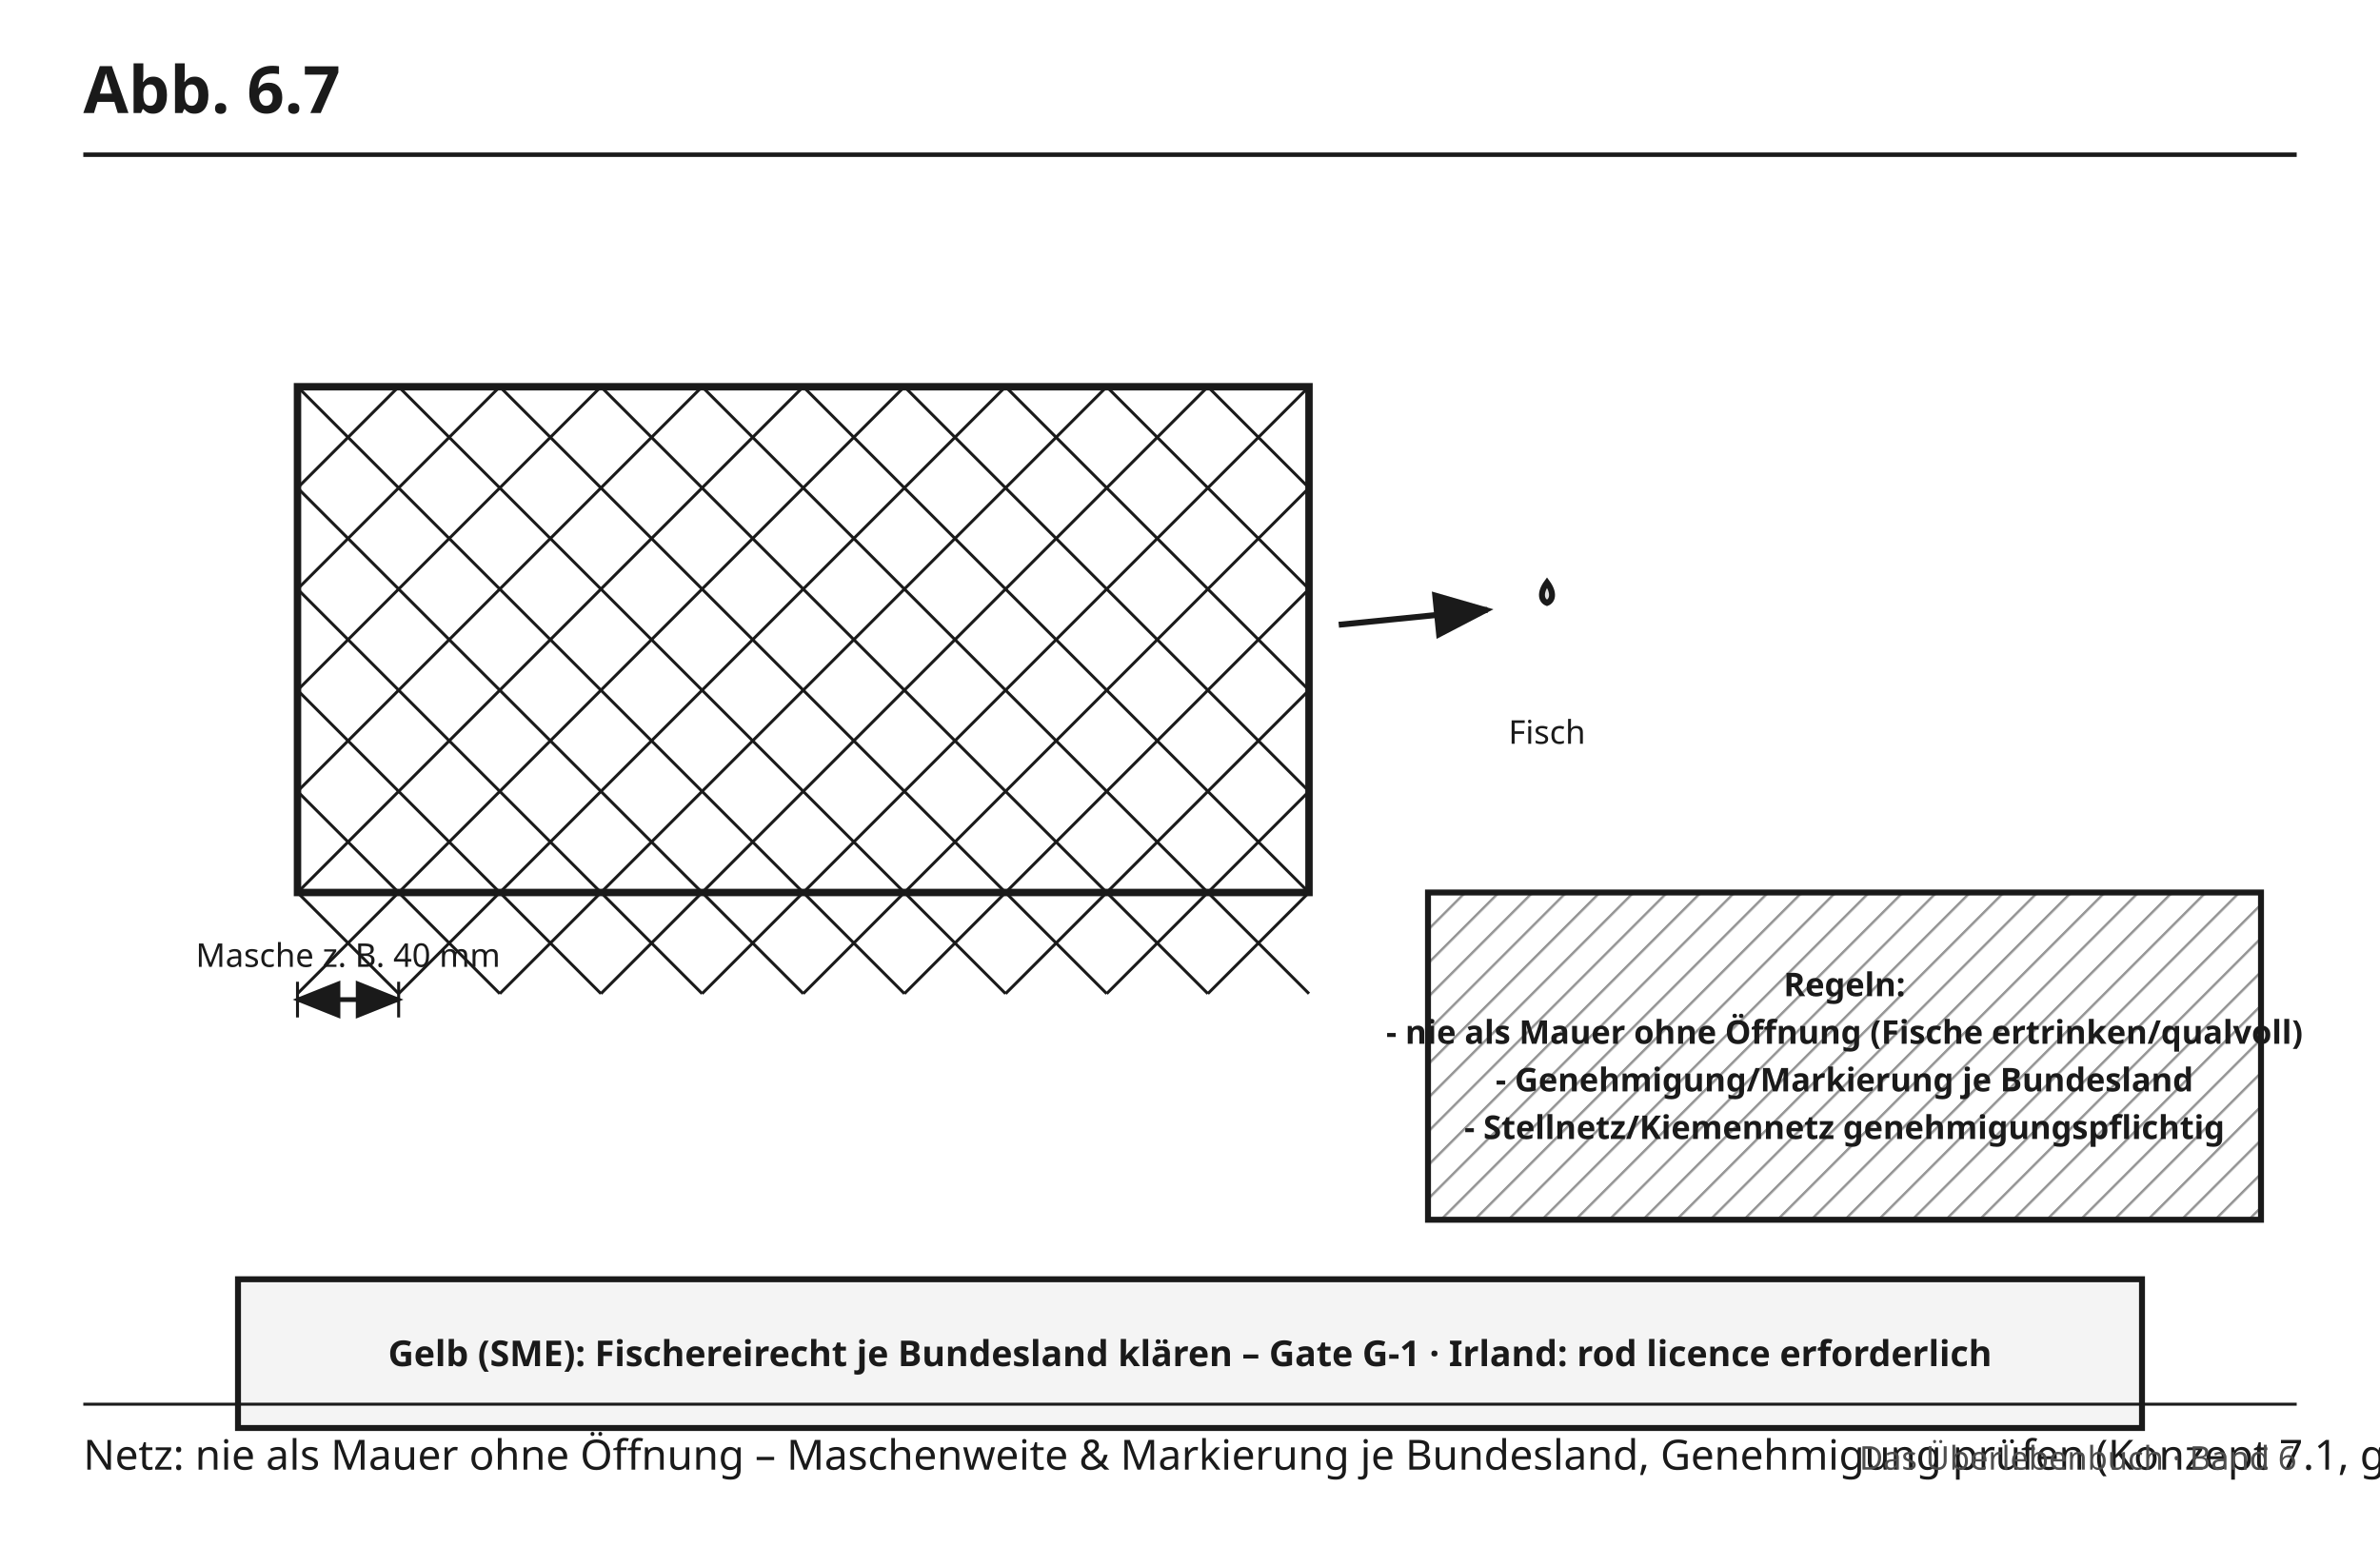
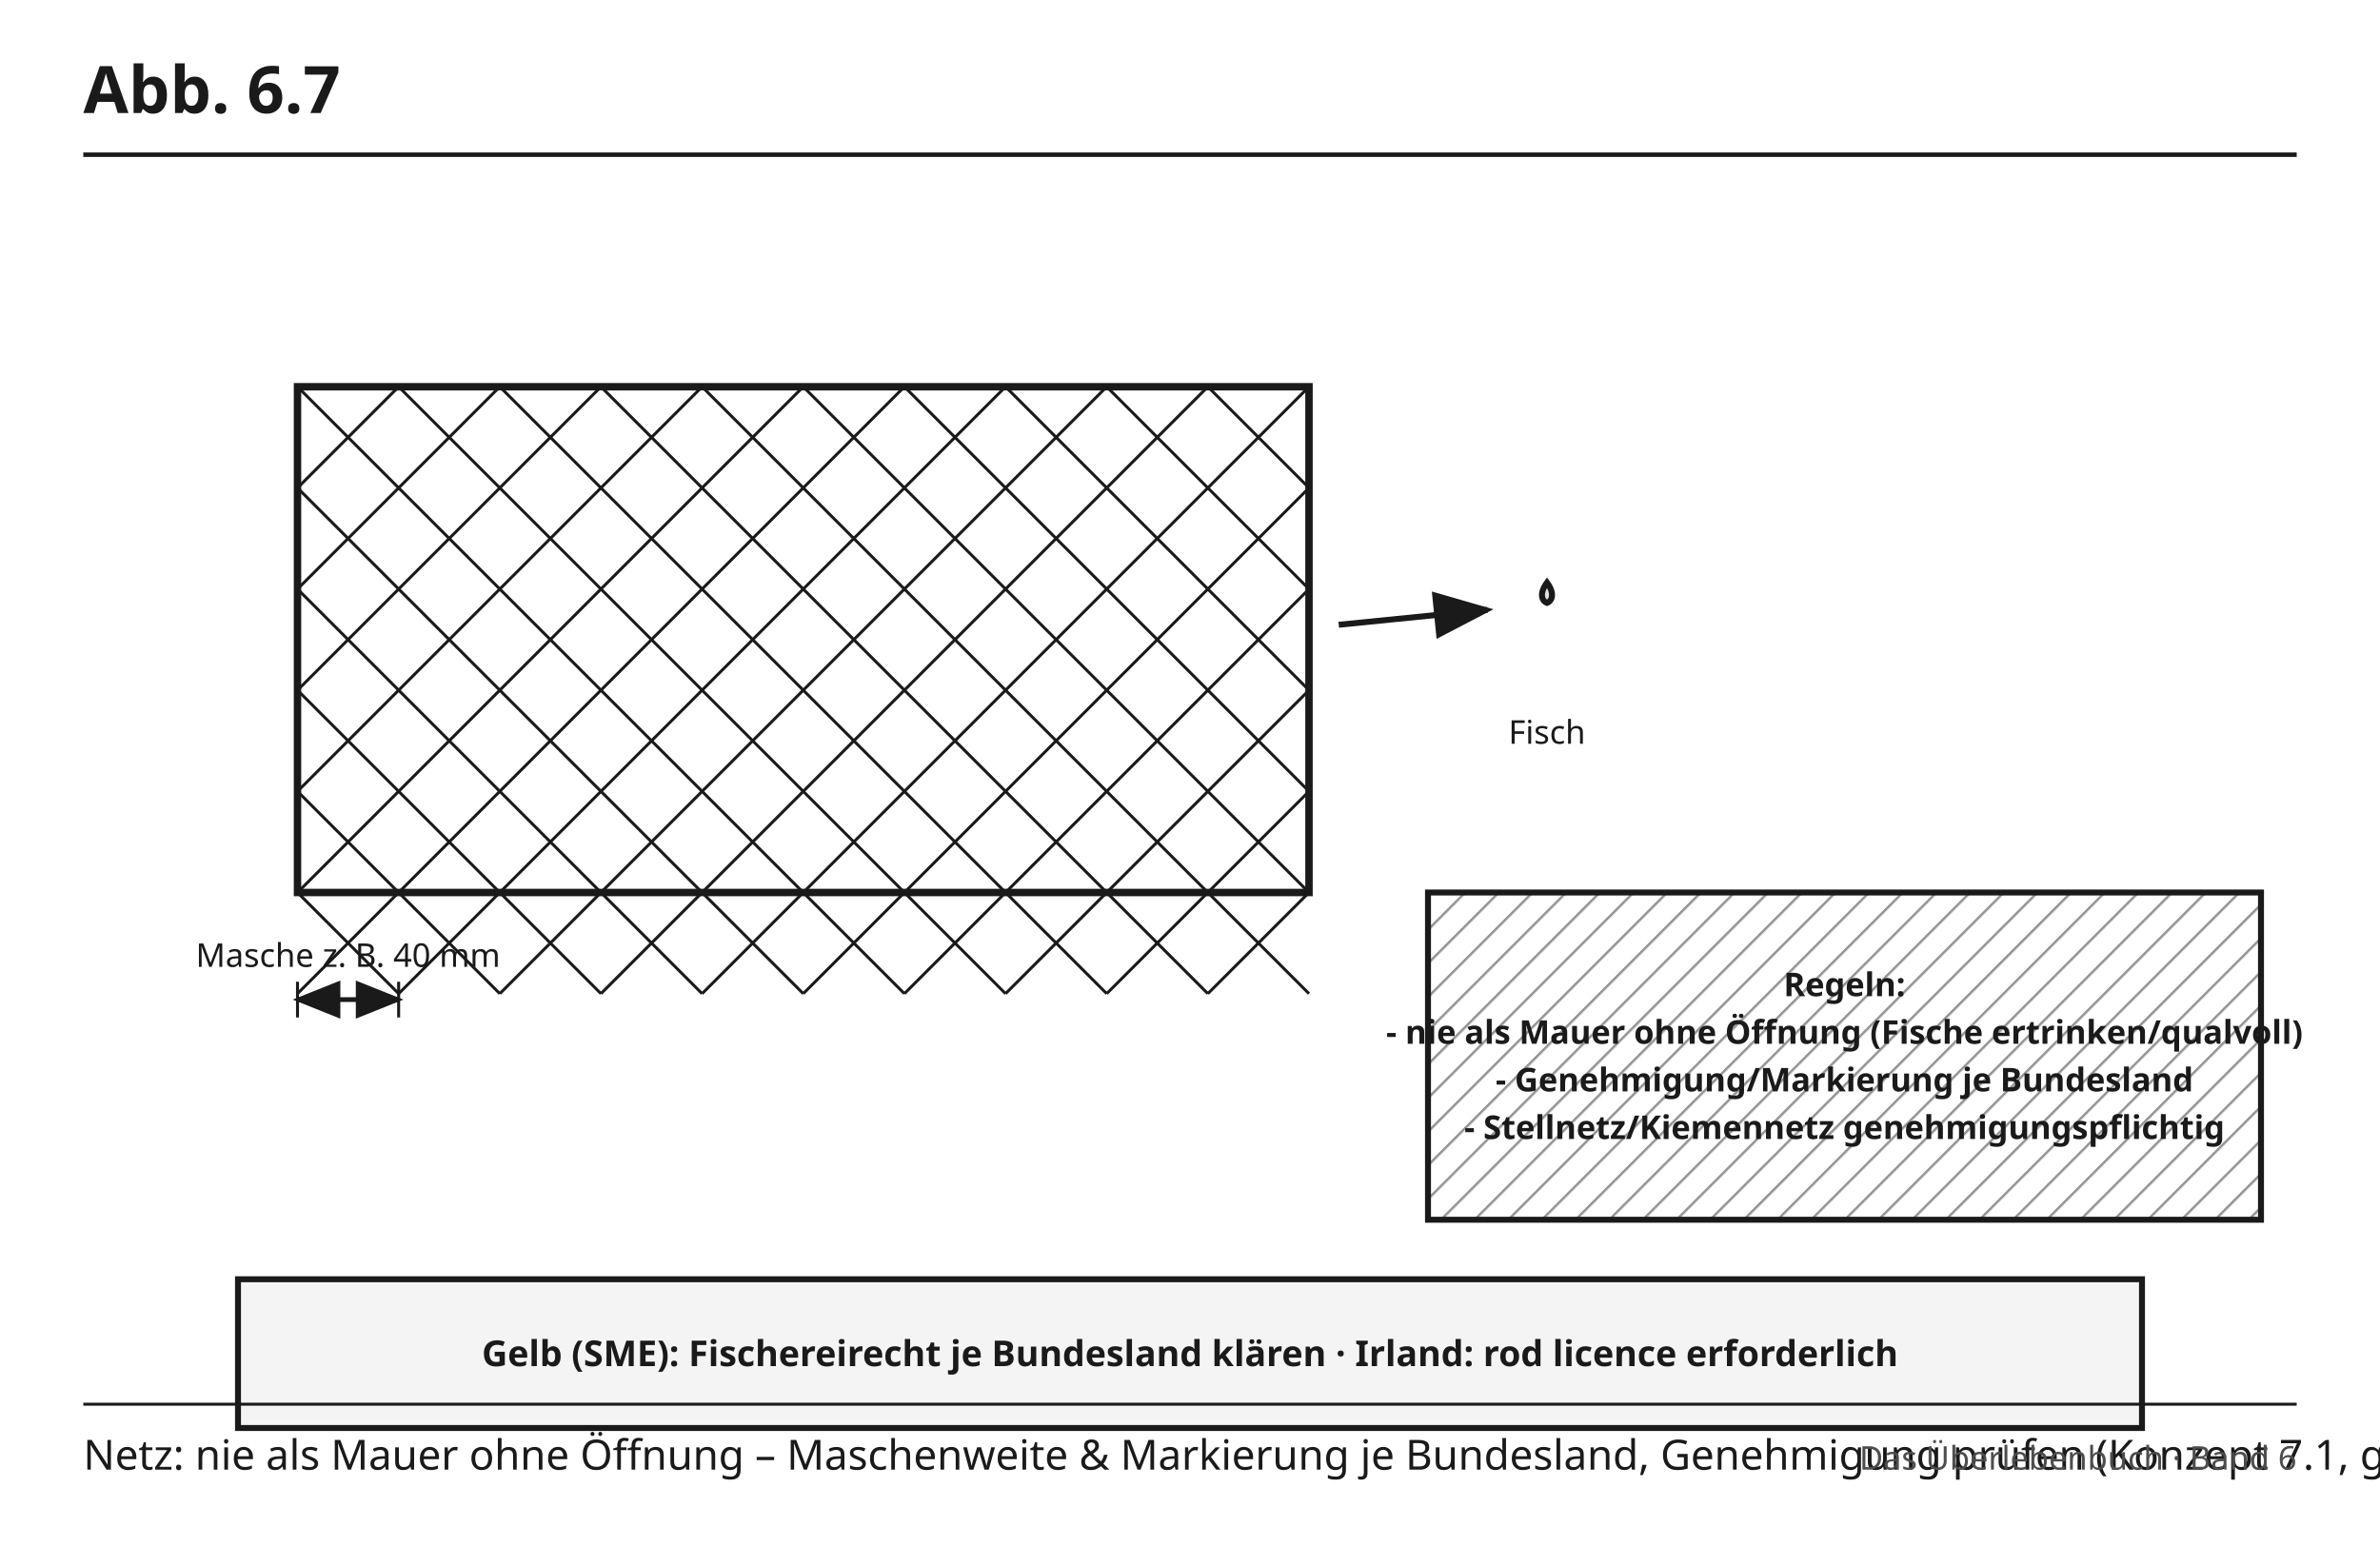
<svg xmlns="http://www.w3.org/2000/svg" viewBox="0 0 800 520" role="img" aria-label="Abb. 6.7 – Netz: nie als Mauer ohne Öffnung – Maschenweite &amp; Markierung je Bundesland, Genehmigung prüfen (Konzept 7.1, gelb).">
  <defs>
    <marker id="ah" markerWidth="10" markerHeight="8" refX="9" refY="4" orient="auto">
      <path d="M0 0 L10 4 L0 8 z" fill="#1a1a1a" />
    </marker>
    <marker id="ahs" markerWidth="10" markerHeight="8" refX="1" refY="4" orient="auto">
      <path d="M10 0 L0 4 L10 8 z" fill="#1a1a1a" />
    </marker>
    <pattern id="hatch" width="8" height="8" patternTransform="rotate(45)" patternUnits="userSpaceOnUse">
      <line x1="0" y1="0" x2="0" y2="8" stroke="#8c8c8c" stroke-width="1.6" />
    </pattern>
    <pattern id="cross" width="8" height="8" patternUnits="userSpaceOnUse">
      <path d="M0 0 L8 8 M8 0 L0 8" stroke="#bfbfbf" stroke-width="1" />
    </pattern>
    <pattern id="dots" width="7" height="7" patternUnits="userSpaceOnUse">
      <circle cx="2" cy="2" r="1.4" fill="#8c8c8c" />
    </pattern>
  </defs>
  <rect x="0" y="0" width="800" height="520" fill="#ffffff" />
  <text x="28" y="38" font-family="sans-serif" font-size="22" text-anchor="start" font-weight="bold" fill="#1a1a1a">Abb. 6.7</text>
  <line x1="28" y1="52" x2="772" y2="52" stroke="#1a1a1a" stroke-width="1.5" />
  <line x1="100" y1="130" x2="134" y2="164" stroke="#1a1a1a" stroke-width="1" />
  <line x1="134" y1="130" x2="100" y2="164" stroke="#1a1a1a" stroke-width="1" />
  <line x1="134" y1="130" x2="168" y2="164" stroke="#1a1a1a" stroke-width="1" />
  <line x1="168" y1="130" x2="134" y2="164" stroke="#1a1a1a" stroke-width="1" />
  <line x1="168" y1="130" x2="202" y2="164" stroke="#1a1a1a" stroke-width="1" />
  <line x1="202" y1="130" x2="168" y2="164" stroke="#1a1a1a" stroke-width="1" />
  <line x1="202" y1="130" x2="236" y2="164" stroke="#1a1a1a" stroke-width="1" />
  <line x1="236" y1="130" x2="202" y2="164" stroke="#1a1a1a" stroke-width="1" />
  <line x1="236" y1="130" x2="270" y2="164" stroke="#1a1a1a" stroke-width="1" />
  <line x1="270" y1="130" x2="236" y2="164" stroke="#1a1a1a" stroke-width="1" />
  <line x1="270" y1="130" x2="304" y2="164" stroke="#1a1a1a" stroke-width="1" />
  <line x1="304" y1="130" x2="270" y2="164" stroke="#1a1a1a" stroke-width="1" />
  <line x1="304" y1="130" x2="338" y2="164" stroke="#1a1a1a" stroke-width="1" />
  <line x1="338" y1="130" x2="304" y2="164" stroke="#1a1a1a" stroke-width="1" />
  <line x1="338" y1="130" x2="372" y2="164" stroke="#1a1a1a" stroke-width="1" />
  <line x1="372" y1="130" x2="338" y2="164" stroke="#1a1a1a" stroke-width="1" />
  <line x1="372" y1="130" x2="406" y2="164" stroke="#1a1a1a" stroke-width="1" />
  <line x1="406" y1="130" x2="372" y2="164" stroke="#1a1a1a" stroke-width="1" />
  <line x1="406" y1="130" x2="440" y2="164" stroke="#1a1a1a" stroke-width="1" />
  <line x1="440" y1="130" x2="406" y2="164" stroke="#1a1a1a" stroke-width="1" />
  <line x1="100" y1="164" x2="134" y2="198" stroke="#1a1a1a" stroke-width="1" />
  <line x1="134" y1="164" x2="100" y2="198" stroke="#1a1a1a" stroke-width="1" />
  <line x1="134" y1="164" x2="168" y2="198" stroke="#1a1a1a" stroke-width="1" />
  <line x1="168" y1="164" x2="134" y2="198" stroke="#1a1a1a" stroke-width="1" />
  <line x1="168" y1="164" x2="202" y2="198" stroke="#1a1a1a" stroke-width="1" />
  <line x1="202" y1="164" x2="168" y2="198" stroke="#1a1a1a" stroke-width="1" />
  <line x1="202" y1="164" x2="236" y2="198" stroke="#1a1a1a" stroke-width="1" />
  <line x1="236" y1="164" x2="202" y2="198" stroke="#1a1a1a" stroke-width="1" />
  <line x1="236" y1="164" x2="270" y2="198" stroke="#1a1a1a" stroke-width="1" />
  <line x1="270" y1="164" x2="236" y2="198" stroke="#1a1a1a" stroke-width="1" />
  <line x1="270" y1="164" x2="304" y2="198" stroke="#1a1a1a" stroke-width="1" />
  <line x1="304" y1="164" x2="270" y2="198" stroke="#1a1a1a" stroke-width="1" />
  <line x1="304" y1="164" x2="338" y2="198" stroke="#1a1a1a" stroke-width="1" />
  <line x1="338" y1="164" x2="304" y2="198" stroke="#1a1a1a" stroke-width="1" />
  <line x1="338" y1="164" x2="372" y2="198" stroke="#1a1a1a" stroke-width="1" />
  <line x1="372" y1="164" x2="338" y2="198" stroke="#1a1a1a" stroke-width="1" />
  <line x1="372" y1="164" x2="406" y2="198" stroke="#1a1a1a" stroke-width="1" />
  <line x1="406" y1="164" x2="372" y2="198" stroke="#1a1a1a" stroke-width="1" />
  <line x1="406" y1="164" x2="440" y2="198" stroke="#1a1a1a" stroke-width="1" />
  <line x1="440" y1="164" x2="406" y2="198" stroke="#1a1a1a" stroke-width="1" />
  <line x1="100" y1="198" x2="134" y2="232" stroke="#1a1a1a" stroke-width="1" />
  <line x1="134" y1="198" x2="100" y2="232" stroke="#1a1a1a" stroke-width="1" />
  <line x1="134" y1="198" x2="168" y2="232" stroke="#1a1a1a" stroke-width="1" />
  <line x1="168" y1="198" x2="134" y2="232" stroke="#1a1a1a" stroke-width="1" />
  <line x1="168" y1="198" x2="202" y2="232" stroke="#1a1a1a" stroke-width="1" />
  <line x1="202" y1="198" x2="168" y2="232" stroke="#1a1a1a" stroke-width="1" />
  <line x1="202" y1="198" x2="236" y2="232" stroke="#1a1a1a" stroke-width="1" />
  <line x1="236" y1="198" x2="202" y2="232" stroke="#1a1a1a" stroke-width="1" />
  <line x1="236" y1="198" x2="270" y2="232" stroke="#1a1a1a" stroke-width="1" />
  <line x1="270" y1="198" x2="236" y2="232" stroke="#1a1a1a" stroke-width="1" />
  <line x1="270" y1="198" x2="304" y2="232" stroke="#1a1a1a" stroke-width="1" />
  <line x1="304" y1="198" x2="270" y2="232" stroke="#1a1a1a" stroke-width="1" />
  <line x1="304" y1="198" x2="338" y2="232" stroke="#1a1a1a" stroke-width="1" />
  <line x1="338" y1="198" x2="304" y2="232" stroke="#1a1a1a" stroke-width="1" />
  <line x1="338" y1="198" x2="372" y2="232" stroke="#1a1a1a" stroke-width="1" />
  <line x1="372" y1="198" x2="338" y2="232" stroke="#1a1a1a" stroke-width="1" />
  <line x1="372" y1="198" x2="406" y2="232" stroke="#1a1a1a" stroke-width="1" />
  <line x1="406" y1="198" x2="372" y2="232" stroke="#1a1a1a" stroke-width="1" />
  <line x1="406" y1="198" x2="440" y2="232" stroke="#1a1a1a" stroke-width="1" />
  <line x1="440" y1="198" x2="406" y2="232" stroke="#1a1a1a" stroke-width="1" />
  <line x1="100" y1="232" x2="134" y2="266" stroke="#1a1a1a" stroke-width="1" />
  <line x1="134" y1="232" x2="100" y2="266" stroke="#1a1a1a" stroke-width="1" />
  <line x1="134" y1="232" x2="168" y2="266" stroke="#1a1a1a" stroke-width="1" />
  <line x1="168" y1="232" x2="134" y2="266" stroke="#1a1a1a" stroke-width="1" />
  <line x1="168" y1="232" x2="202" y2="266" stroke="#1a1a1a" stroke-width="1" />
  <line x1="202" y1="232" x2="168" y2="266" stroke="#1a1a1a" stroke-width="1" />
  <line x1="202" y1="232" x2="236" y2="266" stroke="#1a1a1a" stroke-width="1" />
  <line x1="236" y1="232" x2="202" y2="266" stroke="#1a1a1a" stroke-width="1" />
  <line x1="236" y1="232" x2="270" y2="266" stroke="#1a1a1a" stroke-width="1" />
  <line x1="270" y1="232" x2="236" y2="266" stroke="#1a1a1a" stroke-width="1" />
  <line x1="270" y1="232" x2="304" y2="266" stroke="#1a1a1a" stroke-width="1" />
  <line x1="304" y1="232" x2="270" y2="266" stroke="#1a1a1a" stroke-width="1" />
  <line x1="304" y1="232" x2="338" y2="266" stroke="#1a1a1a" stroke-width="1" />
  <line x1="338" y1="232" x2="304" y2="266" stroke="#1a1a1a" stroke-width="1" />
  <line x1="338" y1="232" x2="372" y2="266" stroke="#1a1a1a" stroke-width="1" />
  <line x1="372" y1="232" x2="338" y2="266" stroke="#1a1a1a" stroke-width="1" />
  <line x1="372" y1="232" x2="406" y2="266" stroke="#1a1a1a" stroke-width="1" />
  <line x1="406" y1="232" x2="372" y2="266" stroke="#1a1a1a" stroke-width="1" />
  <line x1="406" y1="232" x2="440" y2="266" stroke="#1a1a1a" stroke-width="1" />
  <line x1="440" y1="232" x2="406" y2="266" stroke="#1a1a1a" stroke-width="1" />
  <line x1="100" y1="266" x2="134" y2="300" stroke="#1a1a1a" stroke-width="1" />
  <line x1="134" y1="266" x2="100" y2="300" stroke="#1a1a1a" stroke-width="1" />
  <line x1="134" y1="266" x2="168" y2="300" stroke="#1a1a1a" stroke-width="1" />
  <line x1="168" y1="266" x2="134" y2="300" stroke="#1a1a1a" stroke-width="1" />
  <line x1="168" y1="266" x2="202" y2="300" stroke="#1a1a1a" stroke-width="1" />
  <line x1="202" y1="266" x2="168" y2="300" stroke="#1a1a1a" stroke-width="1" />
  <line x1="202" y1="266" x2="236" y2="300" stroke="#1a1a1a" stroke-width="1" />
  <line x1="236" y1="266" x2="202" y2="300" stroke="#1a1a1a" stroke-width="1" />
  <line x1="236" y1="266" x2="270" y2="300" stroke="#1a1a1a" stroke-width="1" />
  <line x1="270" y1="266" x2="236" y2="300" stroke="#1a1a1a" stroke-width="1" />
  <line x1="270" y1="266" x2="304" y2="300" stroke="#1a1a1a" stroke-width="1" />
  <line x1="304" y1="266" x2="270" y2="300" stroke="#1a1a1a" stroke-width="1" />
  <line x1="304" y1="266" x2="338" y2="300" stroke="#1a1a1a" stroke-width="1" />
  <line x1="338" y1="266" x2="304" y2="300" stroke="#1a1a1a" stroke-width="1" />
  <line x1="338" y1="266" x2="372" y2="300" stroke="#1a1a1a" stroke-width="1" />
  <line x1="372" y1="266" x2="338" y2="300" stroke="#1a1a1a" stroke-width="1" />
  <line x1="372" y1="266" x2="406" y2="300" stroke="#1a1a1a" stroke-width="1" />
  <line x1="406" y1="266" x2="372" y2="300" stroke="#1a1a1a" stroke-width="1" />
  <line x1="406" y1="266" x2="440" y2="300" stroke="#1a1a1a" stroke-width="1" />
  <line x1="440" y1="266" x2="406" y2="300" stroke="#1a1a1a" stroke-width="1" />
  <line x1="100" y1="300" x2="134" y2="334" stroke="#1a1a1a" stroke-width="1" />
  <line x1="134" y1="300" x2="100" y2="334" stroke="#1a1a1a" stroke-width="1" />
  <line x1="134" y1="300" x2="168" y2="334" stroke="#1a1a1a" stroke-width="1" />
  <line x1="168" y1="300" x2="134" y2="334" stroke="#1a1a1a" stroke-width="1" />
  <line x1="168" y1="300" x2="202" y2="334" stroke="#1a1a1a" stroke-width="1" />
  <line x1="202" y1="300" x2="168" y2="334" stroke="#1a1a1a" stroke-width="1" />
  <line x1="202" y1="300" x2="236" y2="334" stroke="#1a1a1a" stroke-width="1" />
  <line x1="236" y1="300" x2="202" y2="334" stroke="#1a1a1a" stroke-width="1" />
  <line x1="236" y1="300" x2="270" y2="334" stroke="#1a1a1a" stroke-width="1" />
  <line x1="270" y1="300" x2="236" y2="334" stroke="#1a1a1a" stroke-width="1" />
  <line x1="270" y1="300" x2="304" y2="334" stroke="#1a1a1a" stroke-width="1" />
  <line x1="304" y1="300" x2="270" y2="334" stroke="#1a1a1a" stroke-width="1" />
  <line x1="304" y1="300" x2="338" y2="334" stroke="#1a1a1a" stroke-width="1" />
  <line x1="338" y1="300" x2="304" y2="334" stroke="#1a1a1a" stroke-width="1" />
  <line x1="338" y1="300" x2="372" y2="334" stroke="#1a1a1a" stroke-width="1" />
  <line x1="372" y1="300" x2="338" y2="334" stroke="#1a1a1a" stroke-width="1" />
  <line x1="372" y1="300" x2="406" y2="334" stroke="#1a1a1a" stroke-width="1" />
  <line x1="406" y1="300" x2="372" y2="334" stroke="#1a1a1a" stroke-width="1" />
  <line x1="406" y1="300" x2="440" y2="334" stroke="#1a1a1a" stroke-width="1" />
  <line x1="440" y1="300" x2="406" y2="334" stroke="#1a1a1a" stroke-width="1" />
  <rect x="100" y="130" width="340" height="170" fill="none" stroke="#1a1a1a" stroke-width="2.5" />
  <path d="M520 195.8 C 522.66 199.44 521.82 201.96 520 202.66 C 518.18 201.96 517.34 199.44 520 195.8 Z" fill="#e2e2e2" stroke="#1a1a1a" stroke-width="2" />
  <text x="520" y="250" font-family="sans-serif" font-size="11" text-anchor="middle" font-weight="normal" fill="#1a1a1a">Fisch</text>
  <line x1="450" y1="210" x2="500" y2="205" stroke="#1a1a1a" stroke-width="2" marker-end="url(#ah)" />
  <line x1="100" y1="330" x2="100" y2="342" stroke="#1a1a1a" stroke-width="1" />
  <line x1="134" y1="330" x2="134" y2="342" stroke="#1a1a1a" stroke-width="1" />
  <line x1="100" y1="336" x2="134" y2="336" stroke="#1a1a1a" stroke-width="1.6" marker-start="url(#ahs)" marker-end="url(#ah)" />
  <text x="117" y="325" font-family="sans-serif" font-size="11" text-anchor="middle" font-weight="normal" fill="#1a1a1a">Masche z. B. 40 mm</text>
  <rect x="480" y="300" width="280" height="110" fill="url(#hatch)" stroke="#1a1a1a" stroke-width="2" />
  <text x="620" y="334.85" font-family="sans-serif" font-size="11" text-anchor="middle" font-weight="bold" fill="#1a1a1a">Regeln:</text>
  <text x="620" y="350.85" font-family="sans-serif" font-size="11" text-anchor="middle" font-weight="bold" fill="#1a1a1a">- nie als Mauer ohne Öffnung (Fische ertrinken/qualvoll)</text>
  <text x="620" y="366.85" font-family="sans-serif" font-size="11" text-anchor="middle" font-weight="bold" fill="#1a1a1a">- Genehmigung/Markierung je Bundesland</text>
  <text x="620" y="382.85" font-family="sans-serif" font-size="11" text-anchor="middle" font-weight="bold" fill="#1a1a1a">- Stellnetz/Kiemennetz genehmigungspflichtig</text>
  <rect x="80" y="430" width="640" height="50" fill="#f4f4f4" stroke="#1a1a1a" stroke-width="2" />
-   <text x="400" y="459.2" font-family="sans-serif" font-size="12" text-anchor="middle" font-weight="bold" fill="#1a1a1a">Gelb (SME): Fischereirecht je Bundesland klären – Gate G-1 · Irland: rod licence erforderlich</text>
+   <text x="400" y="459.2" font-family="sans-serif" font-size="12" text-anchor="middle" font-weight="bold" fill="#1a1a1a">Gelb (SME): Fischereirecht je Bundesland klären · Irland: rod licence erforderlich</text>
  <line x1="28" y1="472" x2="772" y2="472" stroke="#1a1a1a" stroke-width="1" />
  <text x="28" y="494" font-family="sans-serif" font-size="14" text-anchor="start" font-weight="normal" fill="#1a1a1a">Netz: nie als Mauer ohne Öffnung – Maschenweite &amp; Markierung je Bundesland, Genehmigung prüfen (Konzept 7.1, gelb).</text>
  <text x="772" y="494" font-family="sans-serif" font-size="11" text-anchor="end" font-weight="normal" fill="#4d4d4d">Das Überlebenbuch · Band 6</text>
</svg>
